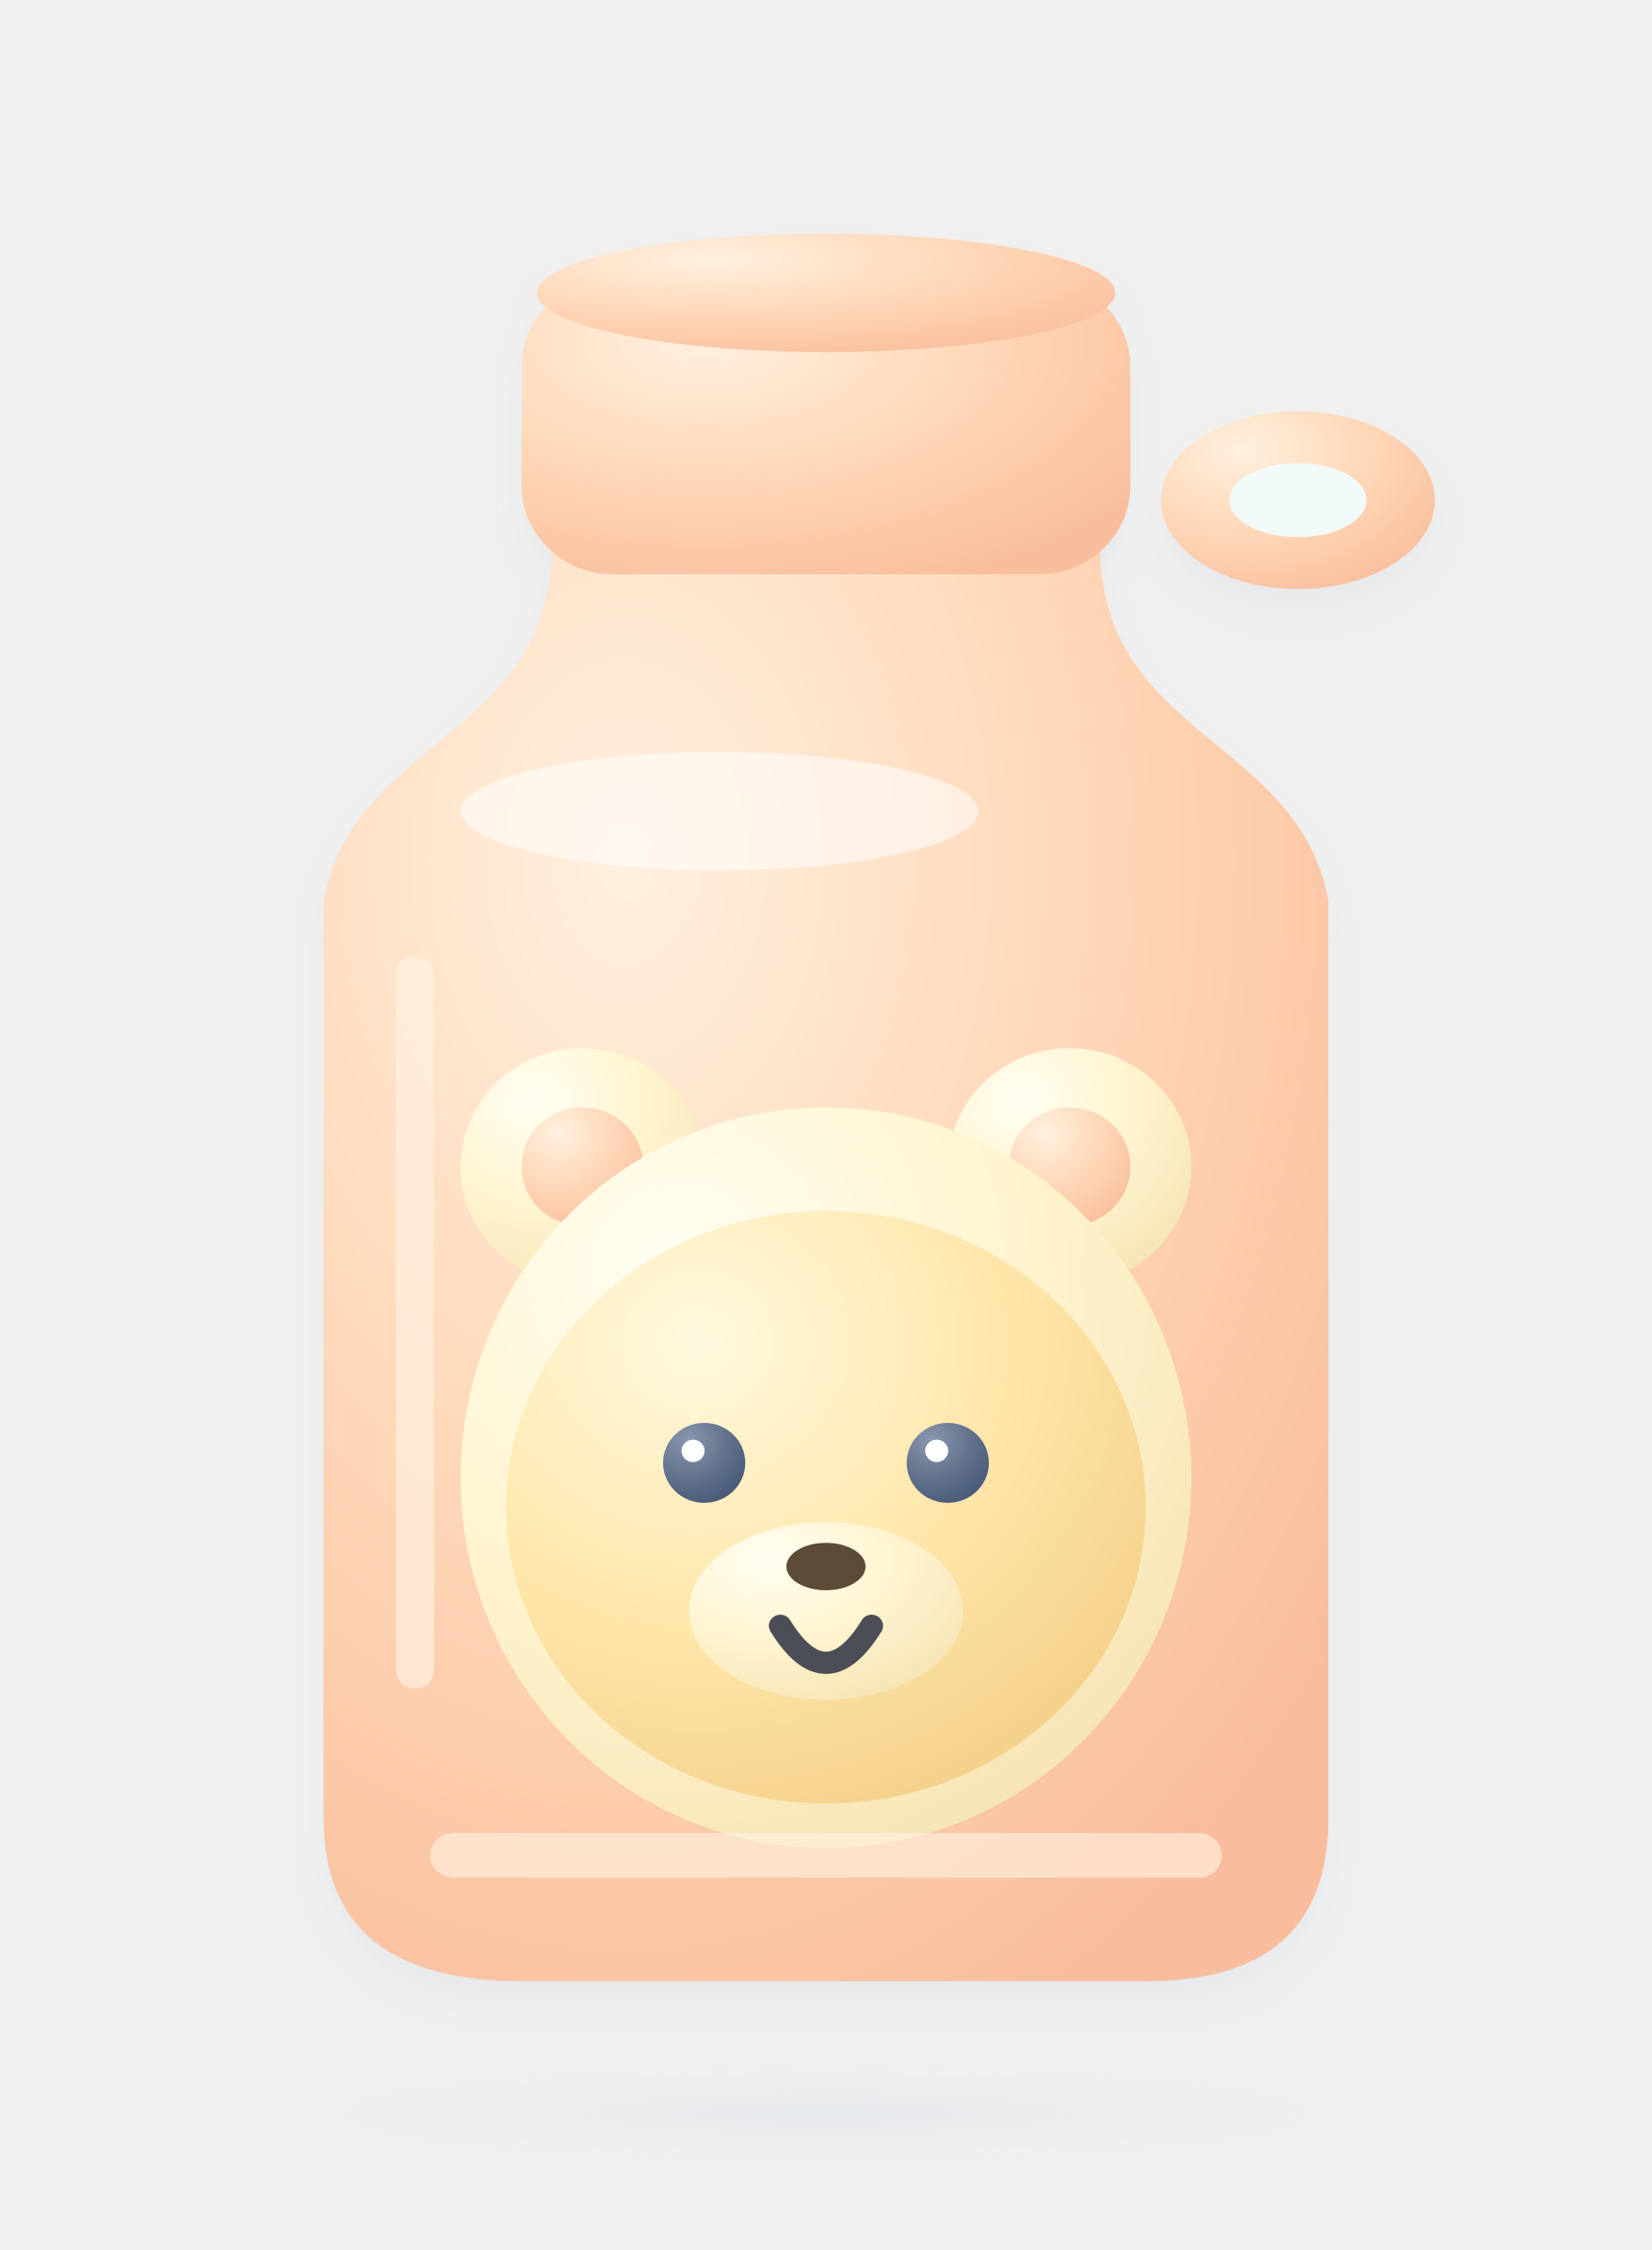
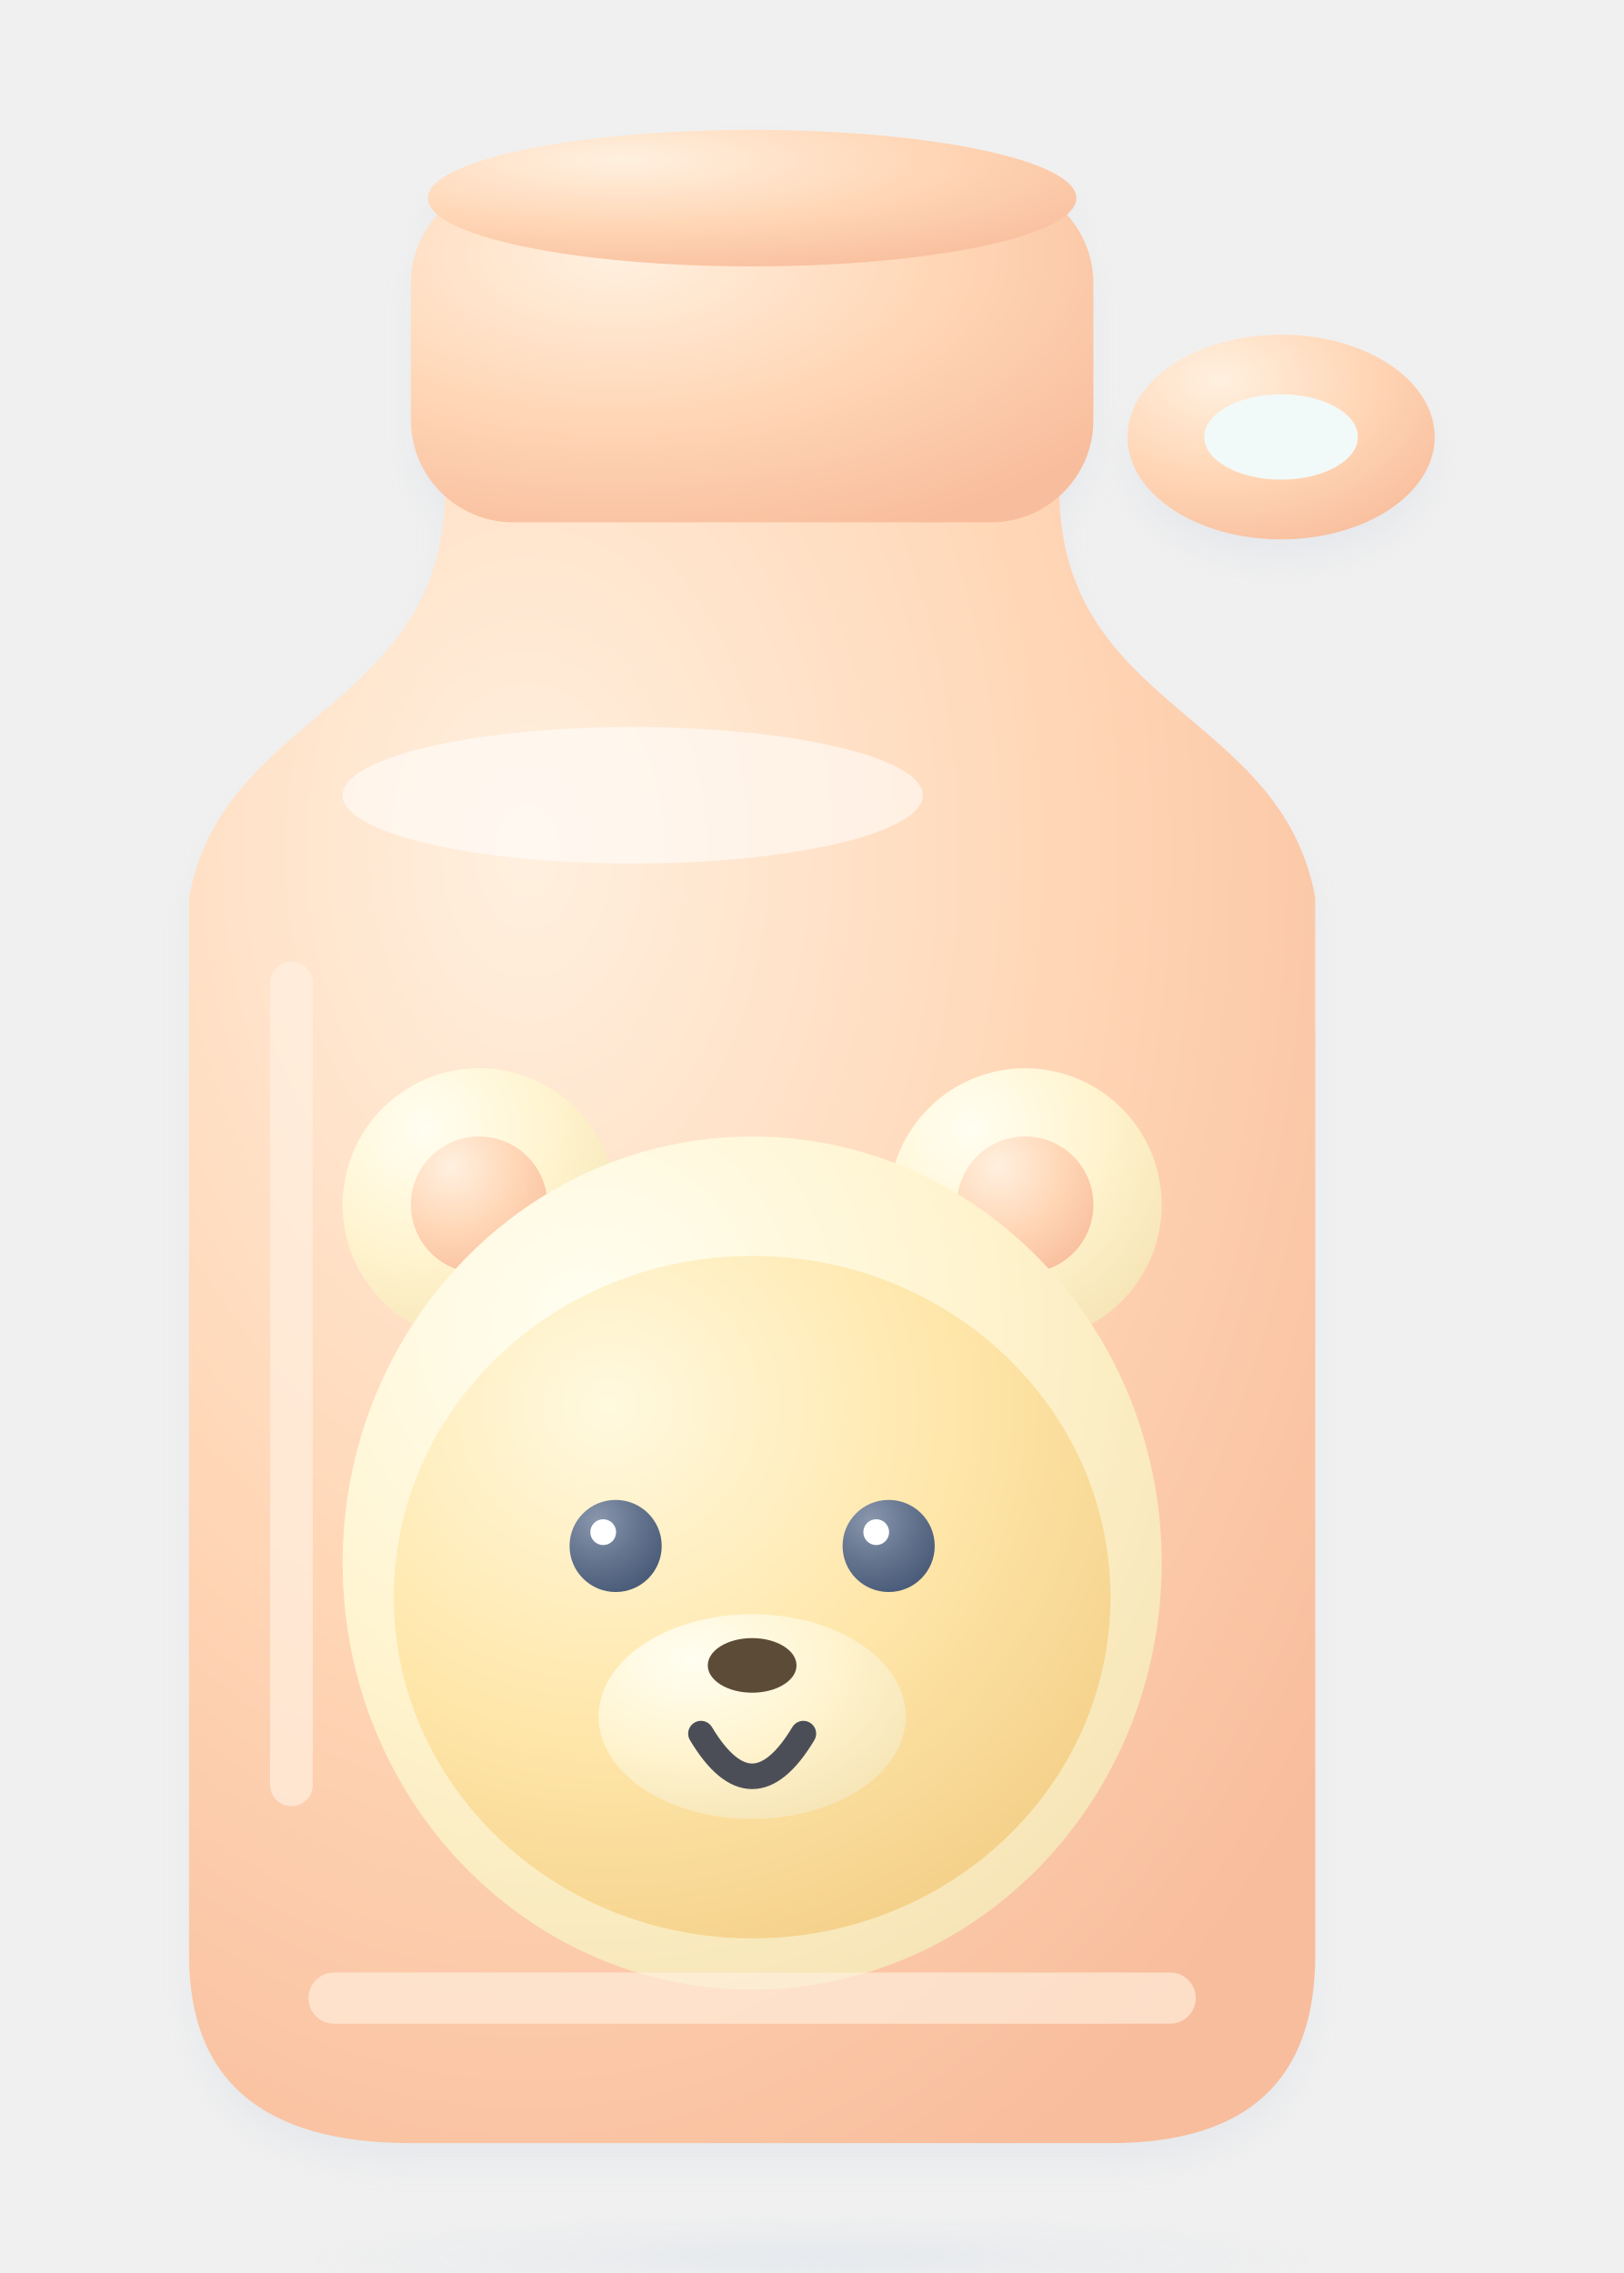
- <svg xmlns="http://www.w3.org/2000/svg" viewBox="-4 -3 102 138" width="94" height="128" preserveAspectRatio="xMidYMid meet">
+ <svg xmlns="http://www.w3.org/2000/svg" viewBox="0 0 100 140" width="100" height="140" preserveAspectRatio="xMidYMid meet">
  <defs>
    <radialGradient id="orange" cx="30%" cy="22%" r="90%">
      <stop stop-color="#fff0df" />
      <stop offset=".52" stop-color="#ffd7b7" />
      <stop offset="1" stop-color="#f8bd9c" />
    </radialGradient>
    <radialGradient id="cream" cx="30%" cy="22%" r="90%">
      <stop stop-color="#fffef1" />
      <stop offset=".52" stop-color="#fff4cf" />
      <stop offset="1" stop-color="#f5e3b3" />
    </radialGradient>
    <radialGradient id="gold" cx="30%" cy="22%" r="90%">
      <stop stop-color="#fff9df" />
      <stop offset=".52" stop-color="#ffe7ab" />
      <stop offset="1" stop-color="#f3ce86" />
    </radialGradient>
    <radialGradient id="dark" cx="30%" cy="22%" r="90%">
      <stop stop-color="#8996ad" />
      <stop offset=".52" stop-color="#63738d" />
      <stop offset="1" stop-color="#455775" />
    </radialGradient>
    <radialGradient id="floor-shadow">
      <stop stop-color="#9db9d8" stop-opacity=".12" />
      <stop offset=".6" stop-color="#9db9d8" stop-opacity=".05" />
      <stop offset="1" stop-color="#9db9d8" stop-opacity="0" />
    </radialGradient>
-     <filter id="object-shadow" filterUnits="userSpaceOnUse" x="-10" y="-10" width="114" height="152" color-interpolation-filters="sRGB">
+     <filter id="object-shadow" filterUnits="userSpaceOnUse" x="-10" y="-10" width="120" height="164" color-interpolation-filters="sRGB">
      <feGaussianBlur in="SourceAlpha" stdDeviation=".85" result="soft-shadow" />
      <feOffset in="soft-shadow" dy="1.4" result="offset-shadow" />
      <feFlood flood-color="#96acce" flood-opacity=".10" />
      <feComposite in2="offset-shadow" operator="in" />
      <feMerge>
        <feMergeNode />
        <feMergeNode in="SourceGraphic" />
      </feMerge>
    </filter>
  </defs>
-   <ellipse cx="47.0" cy="127" rx="30.08" ry="2.7" fill="url(#floor-shadow)" />
+   <ellipse cx="50.0" cy="139" rx="32.0" ry="2.7" fill="url(#floor-shadow)" />
  <g filter="url(#object-shadow)">
-     <g transform="scale(0.94 0.914286)">
+     <g id="item-model" transform="translate(-6.220339 -4.610169) scale(1.050847)">
      <ellipse cx="81" cy="30" rx="9" ry="6" fill="url(#orange)" />
      <ellipse cx="81" cy="30" rx="4.5" ry="2.5" fill="#f2faf9" />
      <path d="M32 33 C32 46 19 46 17 57 L17 119 Q17 130 30 130 L71 130 Q83 130 83 119 L83 57 C81 46 68 46 68 33Z" fill="url(#orange)" />
      <rect x="30" y="15" width="40" height="20" rx="6" fill="url(#orange)" />
      <ellipse cx="50" cy="16" rx="19" ry="4" fill="url(#orange)" />
      <ellipse cx="43" cy="51" rx="17" ry="4" fill="#fff" opacity=".55" />
      <path d="M23 62 V109" fill="none" stroke="#fff0df" stroke-width="2.5" stroke-linecap="round" stroke-linejoin="round" opacity=".7" />
      <circle cx="34" cy="75" r="8" fill="url(#cream)" />
      <circle cx="66" cy="75" r="8" fill="url(#cream)" />
      <circle cx="34" cy="75" r="4" fill="url(#orange)" />
      <circle cx="66" cy="75" r="4" fill="url(#orange)" />
      <ellipse cx="50" cy="96" rx="24" ry="25" fill="url(#cream)" />
      <ellipse cx="50" cy="98" rx="21" ry="20" fill="url(#gold)" />
      <circle cx="42" cy="95" r="2.7" fill="url(#dark)" />
      <circle cx="41.271" cy="94.19" r="0.756" fill="#fff" />
      <circle cx="58" cy="95" r="2.7" fill="url(#dark)" />
      <circle cx="57.271" cy="94.19" r="0.756" fill="#fff" />
      <ellipse cx="50" cy="105" rx="9" ry="6" fill="url(#cream)" />
      <ellipse cx="50" cy="102" rx="2.6" ry="1.6" fill="#5c4b37" />
      <path d="M47 106 Q50 111 53 106" fill="none" stroke="#4c4e57" stroke-width="1.5" stroke-linecap="round" stroke-linejoin="round" />
      <rect x="24" y="120" width="52" height="3" rx="1.5" fill="#fff0df" opacity=".65" />
    </g>
  </g>
</svg>
